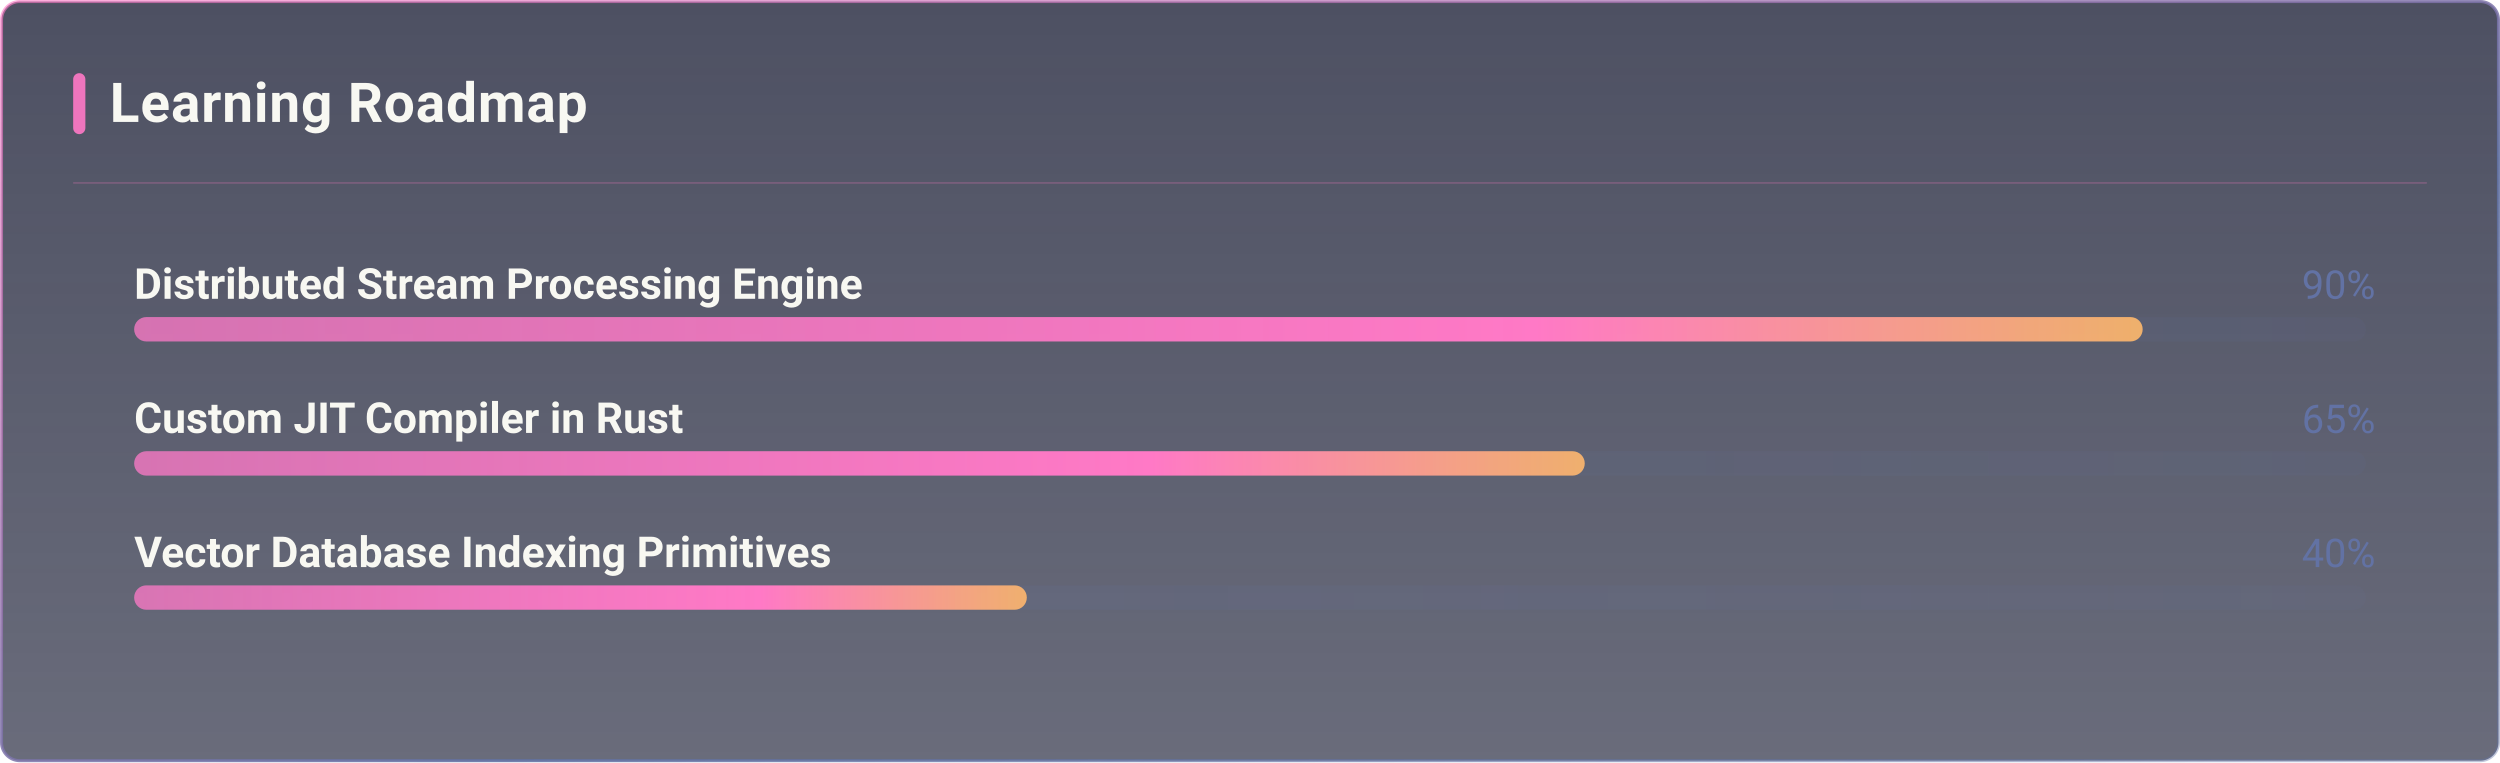
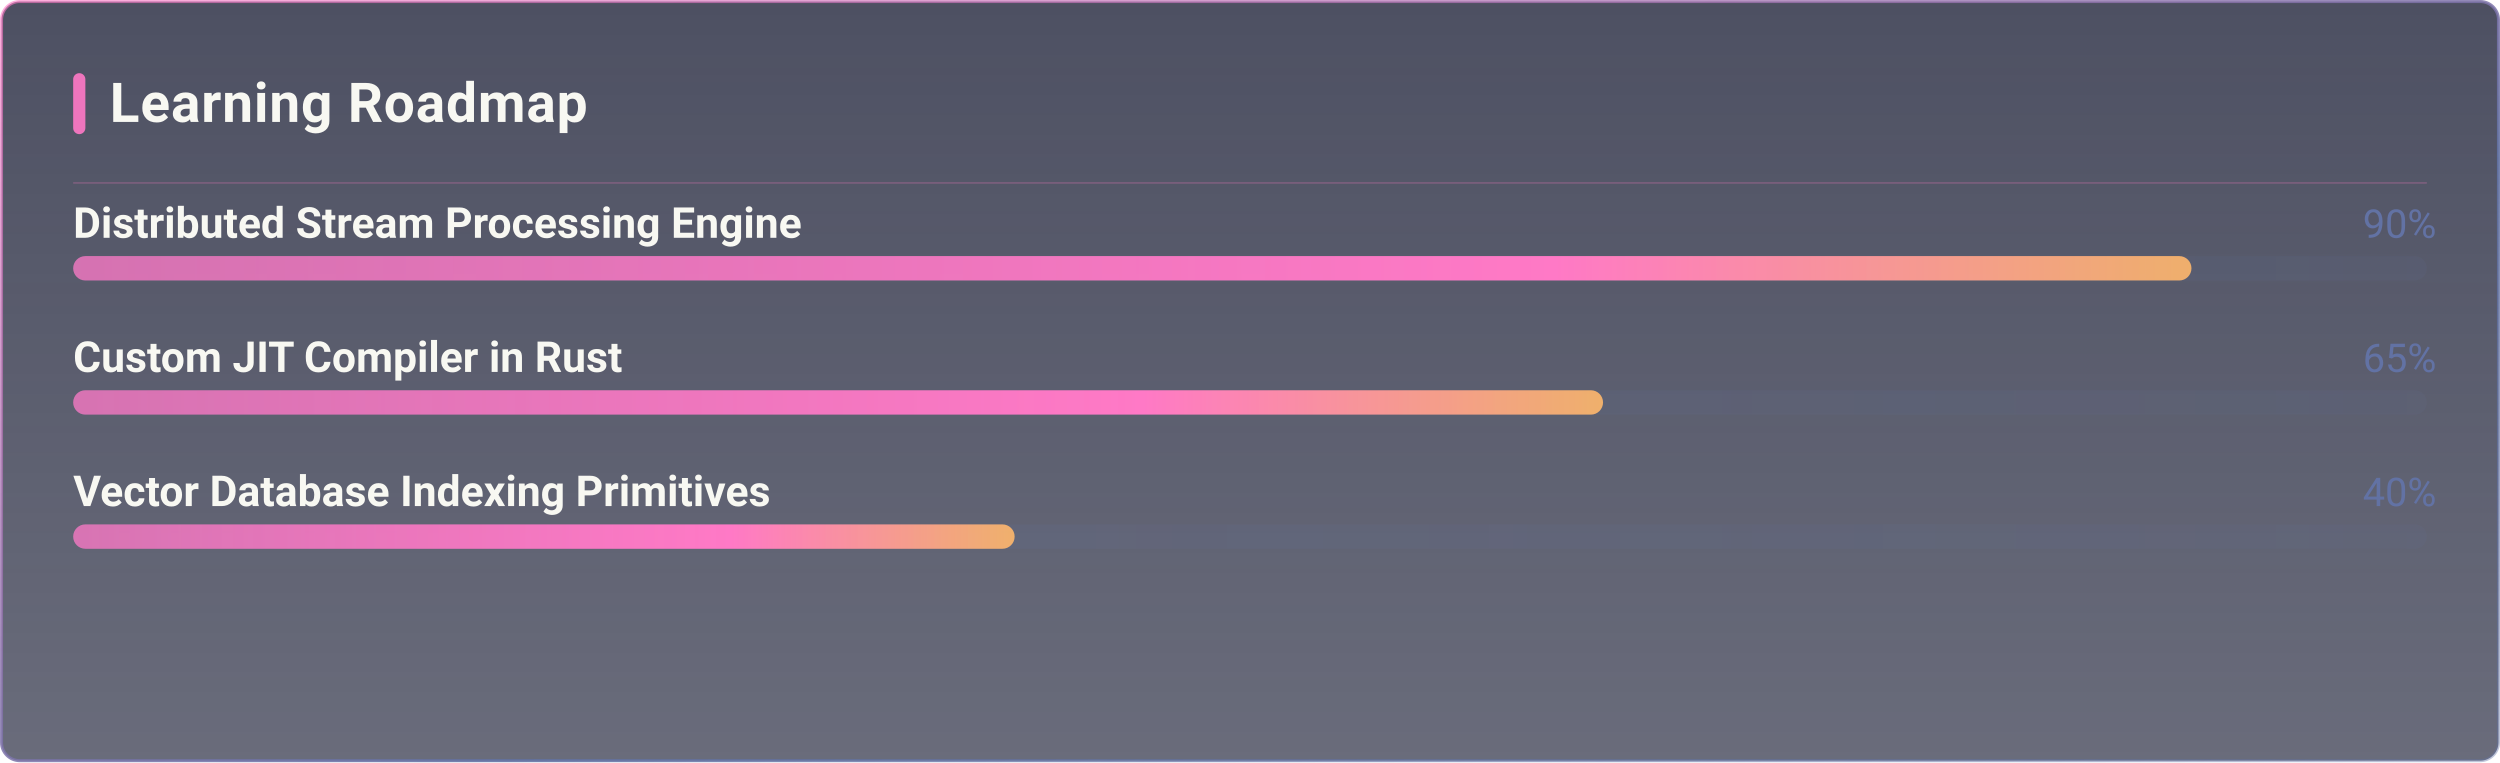
<svg xmlns="http://www.w3.org/2000/svg" width="820" height="250" viewBox="0 0 820 250" role="img">
  <defs>
    <linearGradient id="pf-progress-grad" x1="0%" y1="0%" x2="100%" y2="0%">
      <stop offset="0%" stop-color="#FF79C6" stop-opacity="0.75" />
      <stop offset="70%" stop-color="#FF79C6" />
      <stop offset="100%" stop-color="#FFB86C" stop-opacity="0.9" />
    </linearGradient>
    <linearGradient id="pf-card-border" x1="0%" y1="0%" x2="100%" y2="100%">
      <stop offset="0%" stop-color="#FF79C6" stop-opacity="0.6" />
      <stop offset="60%" stop-color="#6272A4" stop-opacity="0.9" />
      <stop offset="100%" stop-color="#6272A4" stop-opacity="0.4" />
    </linearGradient>
    <linearGradient id="pf-card-bg" x1="0%" y1="0%" x2="0%" y2="100%">
      <stop offset="0%" stop-color="#44475A" stop-opacity="0.95" />
      <stop offset="100%" stop-color="#44475A" stop-opacity="0.8" />
    </linearGradient>
    <linearGradient id="pf-card-gradient" x1="0%" y1="0%" x2="100%" y2="0%">
      <stop offset="0%" stop-color="#3b0918" />
      <stop offset="50%" stop-color="#1e1333" />
      <stop offset="100%" stop-color="#091629" />
    </linearGradient>
    <linearGradient id="pf-track-bg" x1="0%" y1="0%" x2="100%" y2="0%">
      <stop offset="0%" stop-color="#6272A4" stop-opacity="0.15" />
      <stop offset="100%" stop-color="#6272A4" stop-opacity="0.08" />
    </linearGradient>
    <linearGradient id="pf-badge-0" x1="0%" y1="0%" x2="100%" y2="100%">
      <stop offset="0%" stop-color="#3B82F6" stop-opacity="0.25" />
      <stop offset="100%" stop-color="#3B82F6" stop-opacity="0.1" />
    </linearGradient>
    <linearGradient id="pf-badge-1" x1="0%" y1="0%" x2="100%" y2="100%">
      <stop offset="0%" stop-color="#10B981" stop-opacity="0.25" />
      <stop offset="100%" stop-color="#10B981" stop-opacity="0.1" />
    </linearGradient>
    <linearGradient id="pf-badge-2" x1="0%" y1="0%" x2="100%" y2="100%">
      <stop offset="0%" stop-color="#8B5CF6" stop-opacity="0.25" />
      <stop offset="100%" stop-color="#8B5CF6" stop-opacity="0.1" />
    </linearGradient>
    <linearGradient id="pf-badge-3" x1="0%" y1="0%" x2="100%" y2="100%">
      <stop offset="0%" stop-color="#F59E0B" stop-opacity="0.25" />
      <stop offset="100%" stop-color="#F59E0B" stop-opacity="0.1" />
    </linearGradient>
    <linearGradient id="pf-badge-4" x1="0%" y1="0%" x2="100%" y2="100%">
      <stop offset="0%" stop-color="#EF4444" stop-opacity="0.25" />
      <stop offset="100%" stop-color="#EF4444" stop-opacity="0.1" />
    </linearGradient>
    <linearGradient id="pf-badge-5" x1="0%" y1="0%" x2="100%" y2="100%">
      <stop offset="0%" stop-color="#06B6D4" stop-opacity="0.25" />
      <stop offset="100%" stop-color="#06B6D4" stop-opacity="0.1" />
    </linearGradient>
    <linearGradient id="pf-badge-6" x1="0%" y1="0%" x2="100%" y2="100%">
      <stop offset="0%" stop-color="#EC4899" stop-opacity="0.25" />
      <stop offset="100%" stop-color="#EC4899" stop-opacity="0.1" />
    </linearGradient>
    <linearGradient id="pf-badge-7" x1="0%" y1="0%" x2="100%" y2="100%">
      <stop offset="0%" stop-color="#84CC16" stop-opacity="0.25" />
      <stop offset="100%" stop-color="#84CC16" stop-opacity="0.1" />
    </linearGradient>
  </defs>
  <svg x="0" y="0" width="820" height="250" viewBox="0 0 820 250" fill="none" role="group">
    <rect x="0.5" y="0.5" width="819" height="249" fill="url(#pf-card-bg)" stroke="url(#pf-card-border)" stroke-width="1" rx="6" />
    <rect x="24" y="24" width="4" height="20" rx="2" fill="#FF79C6" opacity="0.9" />
    <text x="36" y="40" font-family="system-ui, -apple-system, BlinkMacSystemFont, 'Segoe UI', Roboto, Helvetica, Arial, sans-serif" font-size="18" font-weight="700" fill="#F8F8F2" letter-spacing="0.3">Learning Roadmap</text>
    <line x1="24" y1="60" x2="796" y2="60" stroke="#FF79C6" stroke-width="0.5" stroke-opacity="0.25" />
-     <text x="44" y="98" font-family="system-ui, -apple-system, BlinkMacSystemFont, 'Segoe UI', Roboto, Helvetica, Arial, sans-serif" font-size="14" font-weight="600" fill="#F8F8F2">Distributed Stream Processing Engine</text>
-     <text x="755" y="98" font-family="system-ui, -apple-system, BlinkMacSystemFont, 'Segoe UI', Roboto, Helvetica, Arial, sans-serif" font-size="13" font-weight="normal" fill="#6272A4">90%</text>
+     <text x="24" y="78" font-family="system-ui, -apple-system, BlinkMacSystemFont, 'Segoe UI', Roboto, Helvetica, Arial, sans-serif" font-size="14" font-weight="600" fill="#F8F8F2">Distributed Stream Processing Engine</text>
+     <text x="775" y="78" font-family="system-ui, -apple-system, BlinkMacSystemFont, 'Segoe UI', Roboto, Helvetica, Arial, sans-serif" font-size="13" font-weight="normal" fill="#6272A4">90%</text>
    <g role="meter" aria-valuenow="90" aria-valuemin="0" aria-valuemax="100">
-       <rect x="44" y="104" width="732" height="8" fill="url(#pf-track-bg)" rx="4" />
-       <rect x="44" y="104" width="658.8" height="8" fill="url(#pf-progress-grad)" rx="4">
-         <animate attributeName="width" from="0" to="658.8" dur="1.32s" calcMode="spline" keySplines="0.25 0.1 0.25 1" fill="freeze" />
+       <rect x="24" y="84" width="772" height="8" fill="url(#pf-track-bg)" rx="4" />
+       <rect x="24" y="84" width="694.8" height="8" fill="url(#pf-progress-grad)" rx="4">
+         <animate attributeName="width" from="0" to="694.8" dur="1.32s" calcMode="spline" keySplines="0.25 0.1 0.25 1" fill="freeze" />
      </rect>
    </g>
-     <text x="44" y="142" font-family="system-ui, -apple-system, BlinkMacSystemFont, 'Segoe UI', Roboto, Helvetica, Arial, sans-serif" font-size="14" font-weight="600" fill="#F8F8F2">Custom JIT Compiler in Rust</text>
-     <text x="755" y="142" font-family="system-ui, -apple-system, BlinkMacSystemFont, 'Segoe UI', Roboto, Helvetica, Arial, sans-serif" font-size="13" font-weight="normal" fill="#6272A4">65%</text>
+     <text x="24" y="122" font-family="system-ui, -apple-system, BlinkMacSystemFont, 'Segoe UI', Roboto, Helvetica, Arial, sans-serif" font-size="14" font-weight="600" fill="#F8F8F2">Custom JIT Compiler in Rust</text>
+     <text x="775" y="122" font-family="system-ui, -apple-system, BlinkMacSystemFont, 'Segoe UI', Roboto, Helvetica, Arial, sans-serif" font-size="13" font-weight="normal" fill="#6272A4">65%</text>
    <g role="meter" aria-valuenow="65" aria-valuemin="0" aria-valuemax="100">
-       <rect x="44" y="148" width="732" height="8" fill="url(#pf-track-bg)" rx="4" />
-       <rect x="44" y="148" width="475.8" height="8" fill="url(#pf-progress-grad)" rx="4">
-         <animate attributeName="width" from="0" to="475.8" dur="1.12s" calcMode="spline" keySplines="0.25 0.1 0.25 1" fill="freeze" />
+       <rect x="24" y="128" width="772" height="8" fill="url(#pf-track-bg)" rx="4" />
+       <rect x="24" y="128" width="501.8" height="8" fill="url(#pf-progress-grad)" rx="4">
+         <animate attributeName="width" from="0" to="501.8" dur="1.12s" calcMode="spline" keySplines="0.25 0.1 0.25 1" fill="freeze" />
      </rect>
    </g>
-     <text x="44" y="186" font-family="system-ui, -apple-system, BlinkMacSystemFont, 'Segoe UI', Roboto, Helvetica, Arial, sans-serif" font-size="14" font-weight="600" fill="#F8F8F2">Vector Database Indexing Primitives</text>
-     <text x="755" y="186" font-family="system-ui, -apple-system, BlinkMacSystemFont, 'Segoe UI', Roboto, Helvetica, Arial, sans-serif" font-size="13" font-weight="normal" fill="#6272A4">40%</text>
+     <text x="24" y="166" font-family="system-ui, -apple-system, BlinkMacSystemFont, 'Segoe UI', Roboto, Helvetica, Arial, sans-serif" font-size="14" font-weight="600" fill="#F8F8F2">Vector Database Indexing Primitives</text>
+     <text x="775" y="166" font-family="system-ui, -apple-system, BlinkMacSystemFont, 'Segoe UI', Roboto, Helvetica, Arial, sans-serif" font-size="13" font-weight="normal" fill="#6272A4">40%</text>
    <g role="meter" aria-valuenow="40" aria-valuemin="0" aria-valuemax="100">
-       <rect x="44" y="192" width="732" height="8" fill="url(#pf-track-bg)" rx="4" />
-       <rect x="44" y="192" width="292.8" height="8" fill="url(#pf-progress-grad)" rx="4">
-         <animate attributeName="width" from="0" to="292.8" dur="0.92s" calcMode="spline" keySplines="0.25 0.1 0.25 1" fill="freeze" />
+       <rect x="24" y="172" width="772" height="8" fill="url(#pf-track-bg)" rx="4" />
+       <rect x="24" y="172" width="308.8" height="8" fill="url(#pf-progress-grad)" rx="4">
+         <animate attributeName="width" from="0" to="308.8" dur="0.92s" calcMode="spline" keySplines="0.25 0.1 0.25 1" fill="freeze" />
      </rect>
    </g>
  </svg>
</svg>
